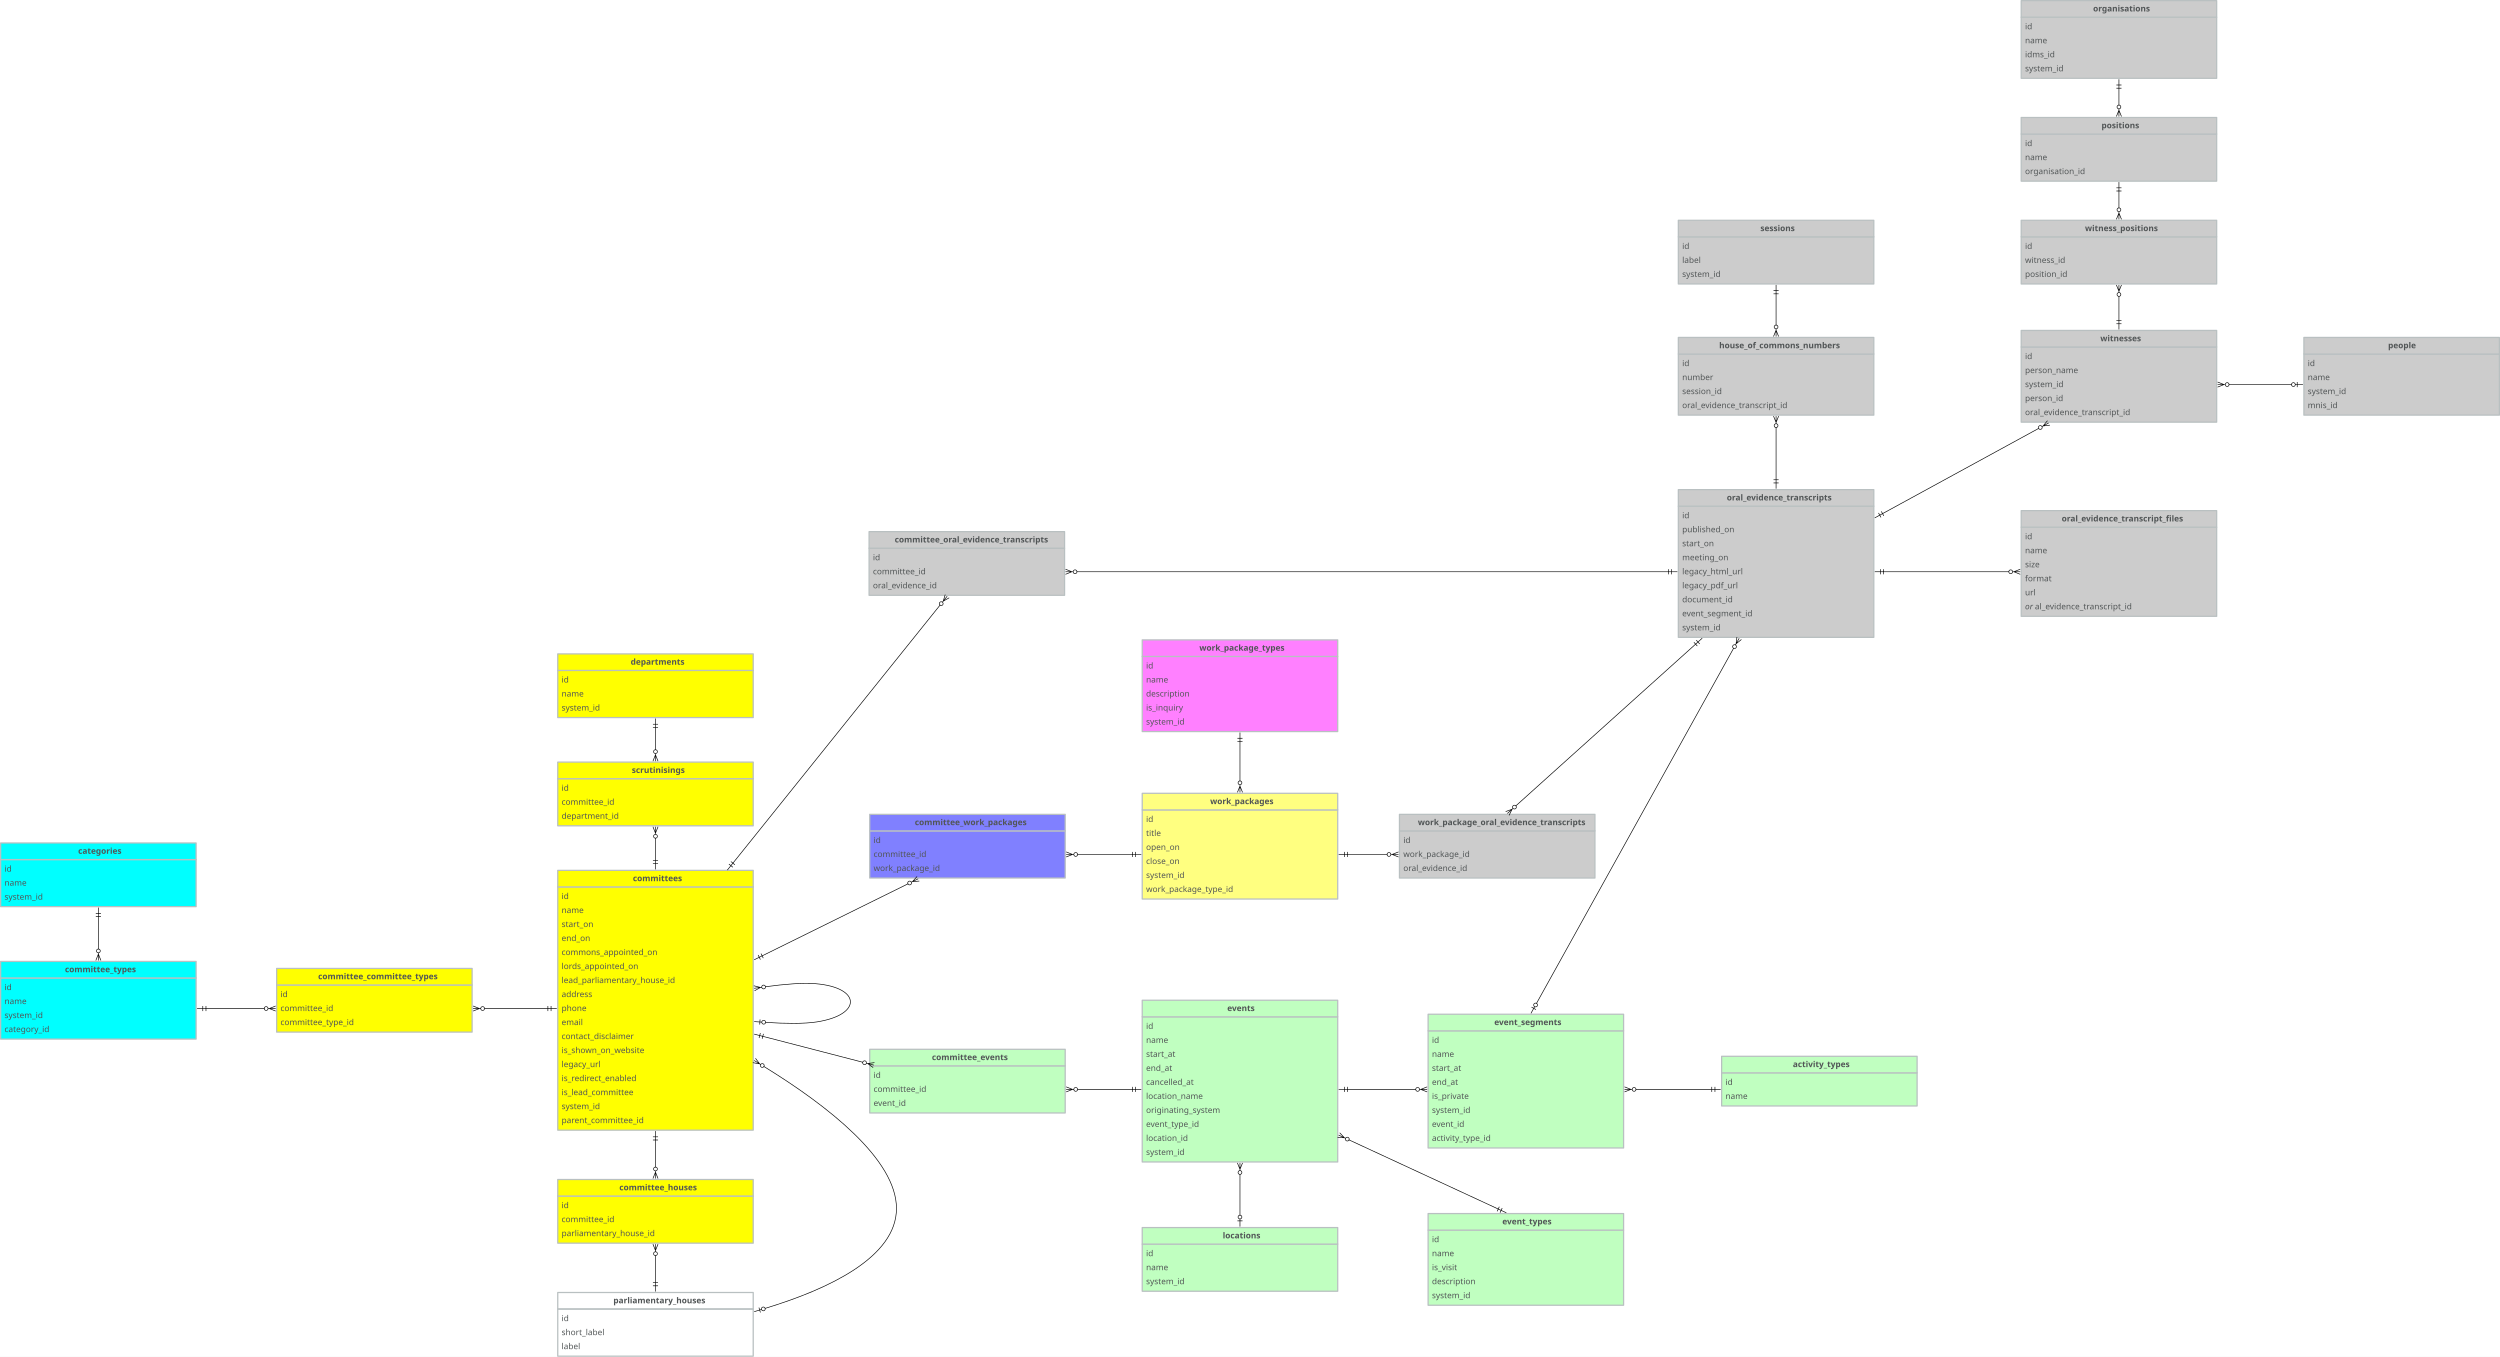
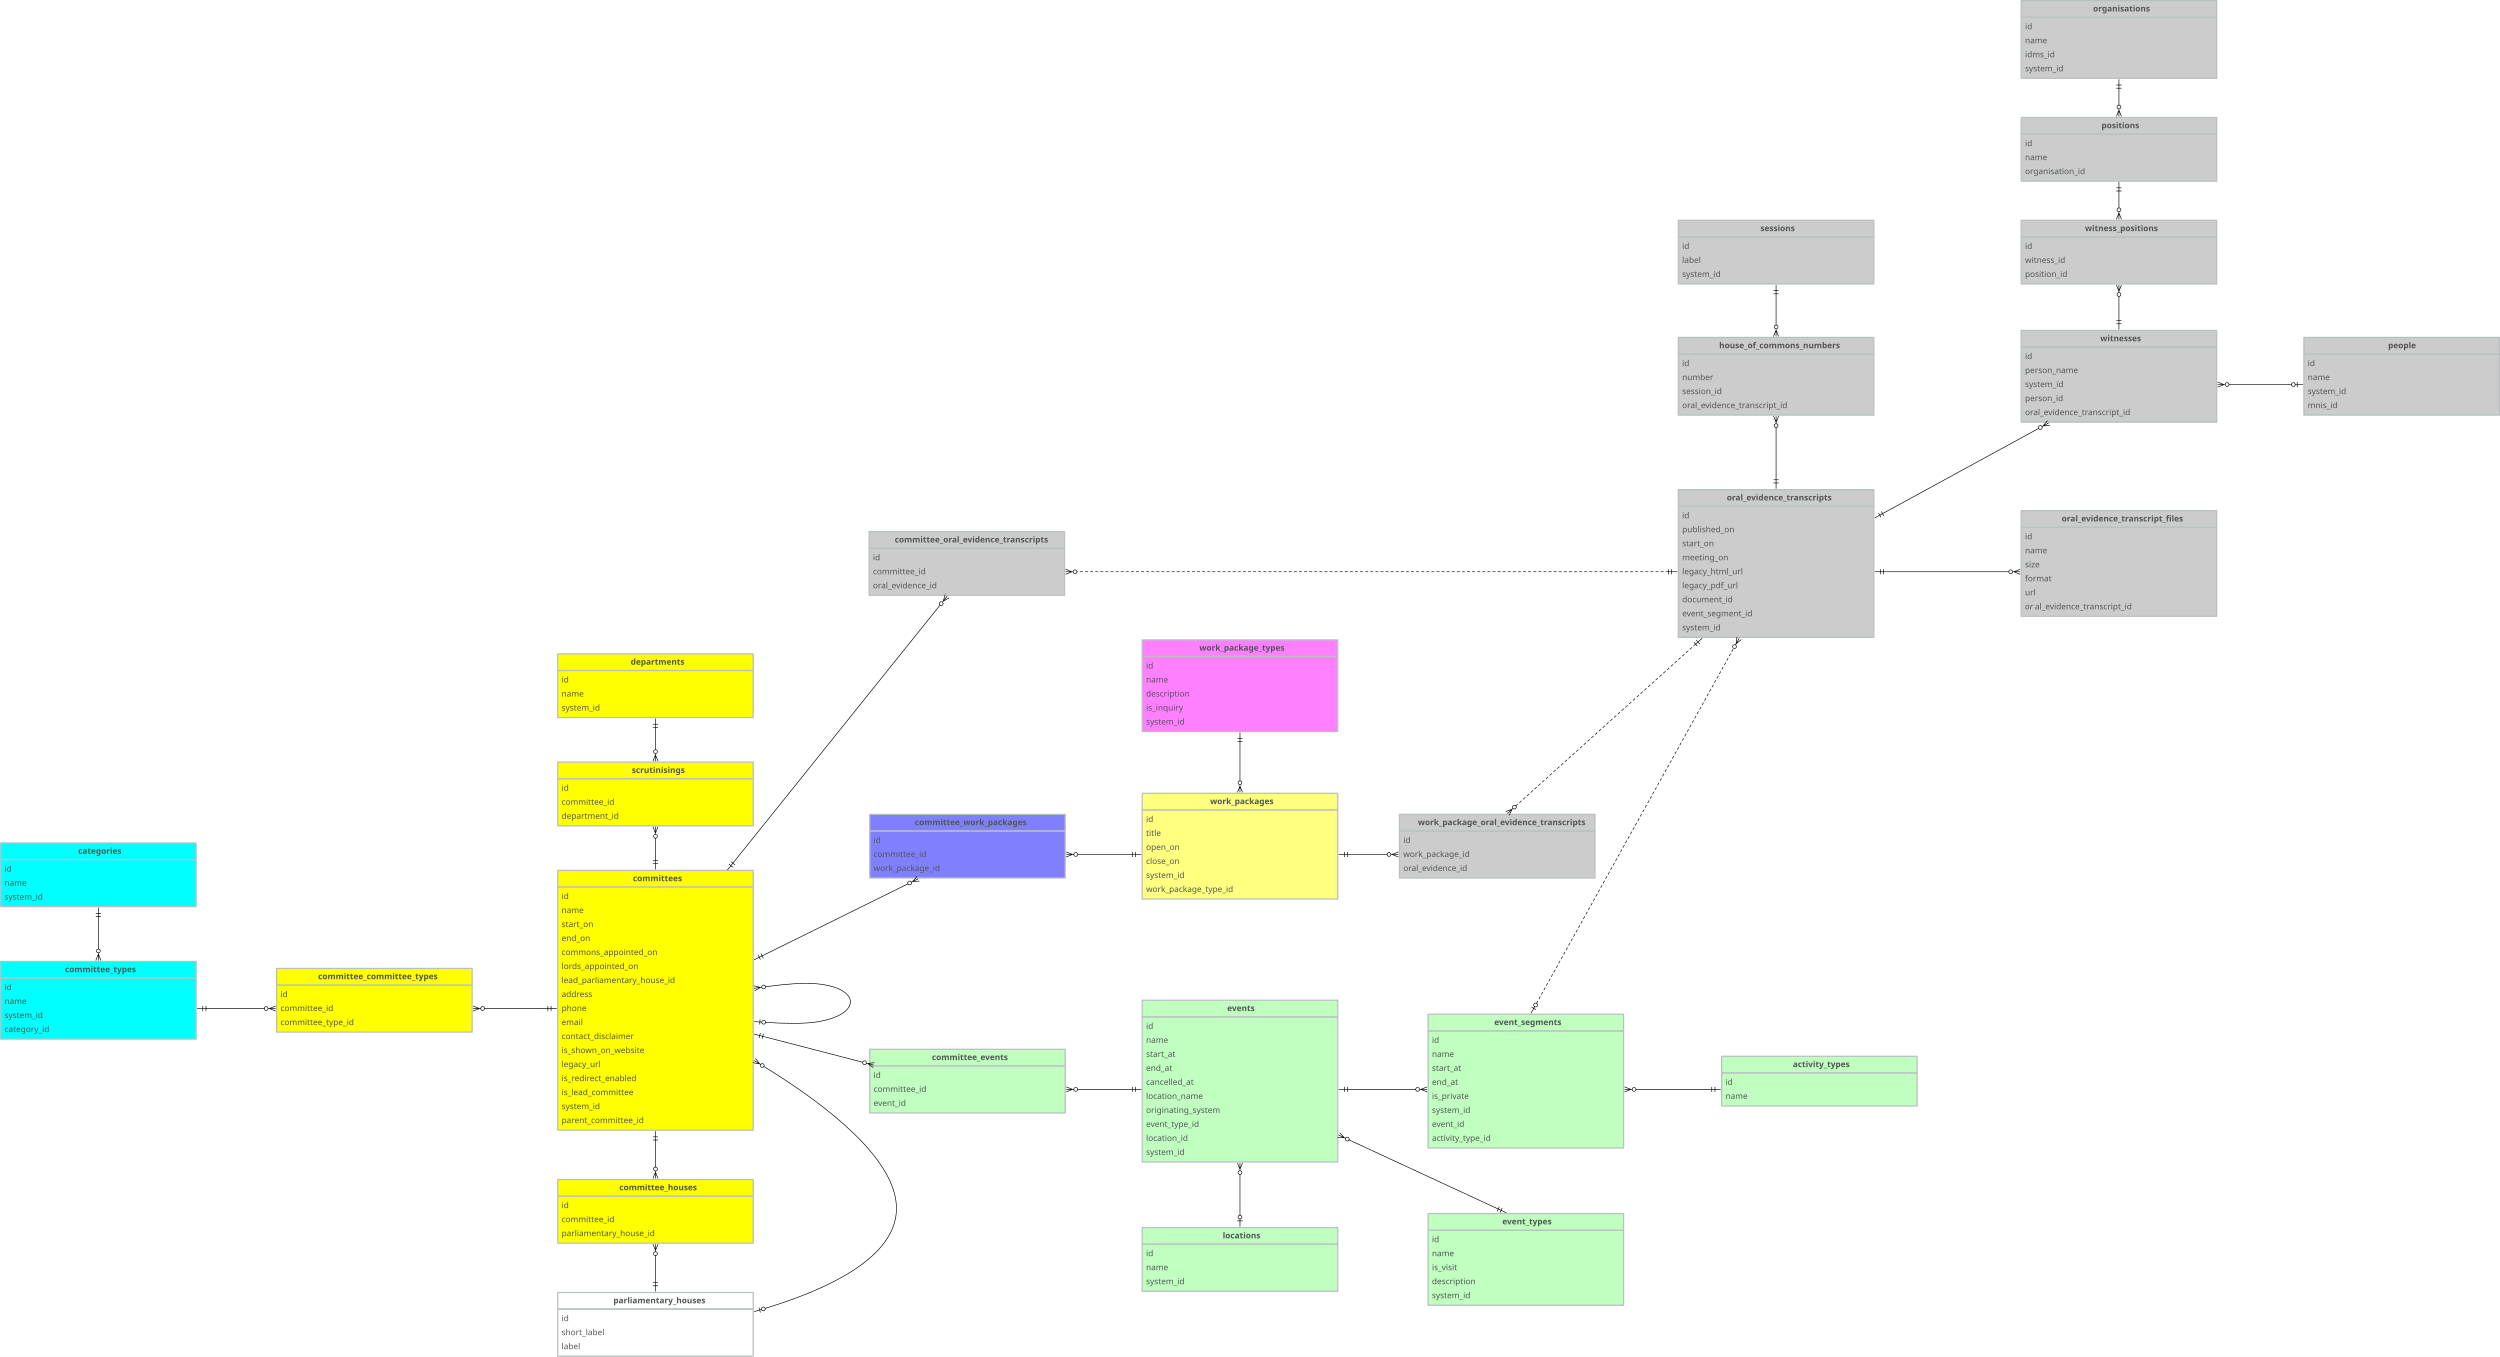
<svg xmlns="http://www.w3.org/2000/svg" version="1.1" viewBox="36 -1218 3926.5 2131" width="3926.5" height="2131">
  <defs>
    <marker orient="auto" overflow="visible" markerUnits="strokeWidth" id="CrowBall_Marker" stroke-linejoin="miter" stroke-miterlimit="10" viewBox="-1 -5 20 10" markerWidth="20" markerHeight="10" color="black">
      <g>
        <path d="M 18 0 L 6 0 M 18 4 L 8 0 L 18 -4 M .879 2.121 C -.293 .95 -.293 -.95 .879 -2.121 C 2.05 -3.293 3.95 -3.293 5.121 -2.121 C 6.293 -.95 6.293 .95 5.121 2.121 C 3.95 3.293 2.05 3.293 .879 2.121" fill="none" stroke="currentColor" stroke-width="1" />
      </g>
    </marker>
    <marker orient="auto" overflow="visible" markerUnits="strokeWidth" id="DoubleBar_Marker" stroke-linejoin="miter" stroke-miterlimit="10" viewBox="-15 -5 16 10" markerWidth="16" markerHeight="10" color="black">
      <g>
        <path d="M -14 0 L 0 0 M -5 -4 L -5 4 M 0 -4 L 0 4" fill="none" stroke="currentColor" stroke-width="1" />
      </g>
    </marker>
    <marker orient="auto" overflow="visible" markerUnits="strokeWidth" id="BarBall_Marker" stroke-linejoin="miter" stroke-miterlimit="10" viewBox="-19 -5 20 10" markerWidth="20" markerHeight="10" color="black">
      <g>
        <path d="M -18 0 L -6 0 M -9 -4 L -9 4 M -.879 -2.121 C .293 -.95 .293 .95 -.879 2.121 C -2.05 3.293 -3.95 3.293 -5.121 2.121 C -6.293 .95 -6.293 -.95 -5.121 -2.121 C -3.95 -3.293 -2.05 -3.293 -.879 -2.121" fill="none" stroke="currentColor" stroke-width="1" />
      </g>
    </marker>
  </defs>
  <g id="Canvas_1" stroke-opacity="1" fill="none" stroke="none" fill-opacity="1" stroke-dasharray="none">
    <rect fill="white" x="36" y="-1218" width="3926.5" height="2131" />
    <g id="Canvas_1_Layer_1">
      <g id="Group_2">
        <g id="Graphic_4">
          <rect x="37" y="132" width="307" height="74" fill="aqua" />
          <rect x="37" y="132" width="307" height="74" stroke="#b9c0c1" stroke-linecap="round" stroke-linejoin="round" stroke-width="2" />
          <text transform="translate(43 138)" fill="#515556">
            <tspan font-family="Avenir" font-size="13" fill="#515556" x="0" y="13">id</tspan>
            <tspan font-family="Avenir" font-size="13" fill="#515556" x="0" y="35">name</tspan>
            <tspan font-family="Avenir" font-size="13" fill="#515556" x="0" y="57">system_id</tspan>
          </text>
        </g>
        <g id="Graphic_3">
          <rect x="37" y="106" width="307" height="26" fill="aqua" />
          <rect x="37" y="106" width="307" height="26" stroke="#b9c0c1" stroke-linecap="round" stroke-linejoin="round" stroke-width="2" />
          <text transform="translate(43 110)" fill="#515556">
            <tspan font-family="Avenir" font-weight="bold" font-size="13" fill="#515556" x="115.722" y="13">categories</tspan>
          </text>
        </g>
      </g>
      <g id="Group_5">
        <g id="Graphic_7">
          <rect x="37" y="318" width="307" height="96" fill="aqua" />
          <rect x="37" y="318" width="307" height="96" stroke="#b9c0c1" stroke-linecap="round" stroke-linejoin="round" stroke-width="2" />
          <text transform="translate(43 324)" fill="#515556">
            <tspan font-family="Avenir" font-size="13" fill="#515556" x="0" y="13">id</tspan>
            <tspan font-family="Avenir" font-size="13" fill="#515556" x="0" y="35">name</tspan>
            <tspan font-family="Avenir" font-size="13" fill="#515556" x="0" y="57">system_id</tspan>
            <tspan font-family="Avenir" font-size="13" fill="#515556" x="0" y="79">category_id</tspan>
          </text>
        </g>
        <g id="Graphic_6">
          <rect x="37" y="292" width="307" height="26" fill="aqua" />
          <rect x="37" y="292" width="307" height="26" stroke="#b9c0c1" stroke-linecap="round" stroke-linejoin="round" stroke-width="2" />
          <text transform="translate(43 296)" fill="#515556">
            <tspan font-family="Avenir" font-weight="bold" font-size="13" fill="#515556" x="95.013" y="13">committee_types</tspan>
          </text>
        </g>
      </g>
      <g id="Line_8">
        <line x1="190.5" y1="221.5" x2="190.5" y2="272.5" marker-end="url(#CrowBall_Marker)" marker-start="url(#DoubleBar_Marker)" stroke="black" stroke-linecap="round" stroke-linejoin="round" stroke-width="1" />
      </g>
      <g id="Group_9">
        <g id="Graphic_11">
          <rect x="470.5" y="329" width="307" height="74" fill="yellow" />
          <rect x="470.5" y="329" width="307" height="74" stroke="#b9c0c1" stroke-linecap="round" stroke-linejoin="round" stroke-width="2" />
          <text transform="translate(476.5 335)" fill="#515556">
            <tspan font-family="Avenir" font-size="13" fill="#515556" x="0" y="13">id</tspan>
            <tspan font-family="Avenir" font-size="13" fill="#515556" x="0" y="35">committee_id</tspan>
            <tspan font-family="Avenir" font-size="13" fill="#515556" x="0" y="57">committee_type_id</tspan>
          </text>
        </g>
        <g id="Graphic_10">
          <rect x="470.5" y="303" width="307" height="26" fill="yellow" />
          <rect x="470.5" y="303" width="307" height="26" stroke="#b9c0c1" stroke-linecap="round" stroke-linejoin="round" stroke-width="2" />
          <text transform="translate(476.5 307)" fill="#515556">
            <tspan font-family="Avenir" font-weight="bold" font-size="13" fill="#515556" x="59.139" y="13">committee_committee_types</tspan>
          </text>
        </g>
      </g>
      <g id="Line_12">
        <line x1="359.5" y1="366" x2="451" y2="366" marker-end="url(#CrowBall_Marker)" marker-start="url(#DoubleBar_Marker)" stroke="black" stroke-linecap="round" stroke-linejoin="round" stroke-width="1" />
      </g>
      <g id="Group_13">
        <g id="Graphic_15">
          <rect x="912" y="175" width="307" height="382" fill="yellow" />
          <rect x="912" y="175" width="307" height="382" stroke="#b9c0c1" stroke-linecap="round" stroke-linejoin="round" stroke-width="2" />
          <text transform="translate(918 181)" fill="#515556">
            <tspan font-family="Avenir" font-size="13" fill="#515556" x="0" y="13">id</tspan>
            <tspan font-family="Avenir" font-size="13" fill="#515556" x="0" y="35">name</tspan>
            <tspan font-family="Avenir" font-size="13" fill="#515556" x="0" y="57">start_on</tspan>
            <tspan font-family="Avenir" font-size="13" fill="#515556" x="0" y="79">end_on</tspan>
            <tspan font-family="Avenir" font-size="13" fill="#515556" x="0" y="101">commons_appointed_on</tspan>
            <tspan font-family="Avenir" font-size="13" fill="#515556" x="0" y="123">lords_appointed_on</tspan>
            <tspan font-family="Avenir" font-size="13" fill="#515556" x="0" y="145">lead_parliamentary_house_id</tspan>
            <tspan font-family="Avenir" font-size="13" fill="#515556" x="0" y="167">address</tspan>
            <tspan font-family="Avenir" font-size="13" fill="#515556" x="0" y="189">phone</tspan>
            <tspan font-family="Avenir" font-size="13" fill="#515556" x="0" y="211">email</tspan>
            <tspan font-family="Avenir" font-size="13" fill="#515556" x="0" y="233">contact_disclaimer</tspan>
            <tspan font-family="Avenir" font-size="13" fill="#515556" x="0" y="255">is_shown_on_website</tspan>
            <tspan font-family="Avenir" font-size="13" fill="#515556" x="0" y="277">legacy_url</tspan>
            <tspan font-family="Avenir" font-size="13" fill="#515556" x="0" y="299">is_redirect_enabled</tspan>
            <tspan font-family="Avenir" font-size="13" fill="#515556" x="0" y="321">is_lead_committee</tspan>
            <tspan font-family="Avenir" font-size="13" fill="#515556" x="0" y="343">system_id</tspan>
            <tspan font-family="Avenir" font-size="13" fill="#515556" x="0" y="365">parent_committee_id</tspan>
          </text>
        </g>
        <g id="Graphic_14">
          <rect x="912" y="149" width="307" height="26" fill="yellow" />
          <rect x="912" y="149" width="307" height="26" stroke="#b9c0c1" stroke-linecap="round" stroke-linejoin="round" stroke-width="2" />
          <text transform="translate(918 153)" fill="#515556">
            <tspan font-family="Avenir" font-weight="bold" font-size="13" fill="#515556" x="111.99" y="13">committees</tspan>
          </text>
        </g>
      </g>
      <g id="Line_16">
        <line x1="896.5" y1="366" x2="797" y2="366" marker-end="url(#CrowBall_Marker)" marker-start="url(#DoubleBar_Marker)" stroke="black" stroke-linecap="round" stroke-linejoin="round" stroke-width="1" />
      </g>
      <g id="Line_17">
        <path d="M 1238.456 387.727 C 1269.764 389.802 1298.83 390.128 1319 387 C 1390.251 375.951 1388.818 332.949 1317 327 C 1297.043 325.347 1268.757 327.624 1238.311 331.775" marker-end="url(#CrowBall_Marker)" marker-start="url(#BarBall_Marker)" stroke="black" stroke-linecap="round" stroke-linejoin="round" stroke-width="1" />
      </g>
      <g id="Group_18">
        <g id="Graphic_20">
          <rect x="912" y="5" width="307" height="74" fill="yellow" />
          <rect x="912" y="5" width="307" height="74" stroke="#b9c0c1" stroke-linecap="round" stroke-linejoin="round" stroke-width="2" />
          <text transform="translate(918 11)" fill="#515556">
            <tspan font-family="Avenir" font-size="13" fill="#515556" x="0" y="13">id</tspan>
            <tspan font-family="Avenir" font-size="13" fill="#515556" x="0" y="35">committee_id</tspan>
            <tspan font-family="Avenir" font-size="13" fill="#515556" x="0" y="57">department_id</tspan>
          </text>
        </g>
        <g id="Graphic_19">
          <rect x="912" y="-21" width="307" height="26" fill="yellow" />
          <rect x="912" y="-21" width="307" height="26" stroke="#b9c0c1" stroke-linecap="round" stroke-linejoin="round" stroke-width="2" />
          <text transform="translate(918 -17)" fill="#515556">
            <tspan font-family="Avenir" font-weight="bold" font-size="13" fill="#515556" x="110.287" y="13">scrutinisings</tspan>
          </text>
        </g>
      </g>
      <g id="Line_21">
        <line x1="1065.5" y1="133.5" x2="1065.5" y2="98.5" marker-end="url(#CrowBall_Marker)" marker-start="url(#DoubleBar_Marker)" stroke="black" stroke-linecap="round" stroke-linejoin="round" stroke-width="1" />
      </g>
      <g id="Group_22">
        <g id="Graphic_24">
          <rect x="912" y="-165" width="307" height="74" fill="yellow" />
          <rect x="912" y="-165" width="307" height="74" stroke="#b9c0c1" stroke-linecap="round" stroke-linejoin="round" stroke-width="2" />
          <text transform="translate(918 -159)" fill="#515556">
            <tspan font-family="Avenir" font-size="13" fill="#515556" x="0" y="13">id</tspan>
            <tspan font-family="Avenir" font-size="13" fill="#515556" x="0" y="35">name</tspan>
            <tspan font-family="Avenir" font-size="13" fill="#515556" x="0" y="57">system_id</tspan>
          </text>
        </g>
        <g id="Graphic_23">
          <rect x="912" y="-191" width="307" height="26" fill="yellow" />
          <rect x="912" y="-191" width="307" height="26" stroke="#b9c0c1" stroke-linecap="round" stroke-linejoin="round" stroke-width="2" />
          <text transform="translate(918 -187)" fill="#515556">
            <tspan font-family="Avenir" font-weight="bold" font-size="13" fill="#515556" x="108.5" y="13">departments</tspan>
          </text>
        </g>
      </g>
      <g id="Line_25">
        <line x1="1065.5" y1="-75.5" x2="1065.5" y2="-40.5" marker-end="url(#CrowBall_Marker)" marker-start="url(#DoubleBar_Marker)" stroke="black" stroke-linecap="round" stroke-linejoin="round" stroke-width="1" />
      </g>
      <g id="Group_26">
        <g id="Graphic_28">
          <rect x="912" y="660.5" width="307" height="74" fill="yellow" />
          <rect x="912" y="660.5" width="307" height="74" stroke="#b9c0c1" stroke-linecap="round" stroke-linejoin="round" stroke-width="2" />
          <text transform="translate(918 666.5)" fill="#515556">
            <tspan font-family="Avenir" font-size="13" fill="#515556" x="0" y="13">id</tspan>
            <tspan font-family="Avenir" font-size="13" fill="#515556" x="0" y="35">committee_id</tspan>
            <tspan font-family="Avenir" font-size="13" fill="#515556" x="0" y="57">parliamentary_house_id</tspan>
          </text>
        </g>
        <g id="Graphic_27">
          <rect x="912" y="634.5" width="307" height="26" fill="yellow" />
          <rect x="912" y="634.5" width="307" height="26" stroke="#b9c0c1" stroke-linecap="round" stroke-linejoin="round" stroke-width="2" />
          <text transform="translate(918 638.5)" fill="#515556">
            <tspan font-family="Avenir" font-weight="bold" font-size="13" fill="#515556" x="90.697" y="13">committee_houses</tspan>
          </text>
        </g>
      </g>
      <g id="Group_29">
        <g id="Graphic_31">
          <rect x="912" y="838" width="307" height="74" stroke="#b9c0c1" stroke-linecap="round" stroke-linejoin="round" stroke-width="2" />
          <text transform="translate(918 844)" fill="#515556">
            <tspan font-family="Avenir" font-size="13" fill="#515556" x="0" y="13">id</tspan>
            <tspan font-family="Avenir" font-size="13" fill="#515556" x="0" y="35">short_label</tspan>
            <tspan font-family="Avenir" font-size="13" fill="#515556" x="0" y="57">label</tspan>
          </text>
        </g>
        <g id="Graphic_30">
          <rect x="912" y="812" width="307" height="26" stroke="#b9c0c1" stroke-linecap="round" stroke-linejoin="round" stroke-width="2" />
          <text transform="translate(918 816)" fill="#515556">
            <tspan font-family="Avenir" font-weight="bold" font-size="13" fill="#515556" x="81.291" y="13">parliamentary_houses</tspan>
          </text>
        </g>
      </g>
      <g id="Line_32">
        <line x1="1065.5" y1="572.5" x2="1065.5" y2="615" marker-end="url(#CrowBall_Marker)" marker-start="url(#DoubleBar_Marker)" stroke="black" stroke-linecap="round" stroke-linejoin="round" stroke-width="1" />
      </g>
      <g id="Line_33">
        <line x1="1065.5" y1="796.5" x2="1065.5" y2="754" marker-end="url(#CrowBall_Marker)" marker-start="url(#DoubleBar_Marker)" stroke="black" stroke-linecap="round" stroke-linejoin="round" stroke-width="1" />
      </g>
      <g id="Line_35">
        <path d="M 1237.746 836.91 C 1337.685 806.615 1444 756.425 1444 680 C 1444 603.085 1336.316 518.887 1235.823 457.058" marker-end="url(#CrowBall_Marker)" marker-start="url(#BarBall_Marker)" stroke="black" stroke-linecap="round" stroke-linejoin="round" stroke-width="1" />
      </g>
      <g id="Group_36">
        <g id="Graphic_38">
          <rect x="1830" y="-187" width="307" height="118" fill="#ff80ff" />
          <rect x="1830" y="-187" width="307" height="118" stroke="#b9c0c1" stroke-linecap="round" stroke-linejoin="round" stroke-width="2" />
          <text transform="translate(1836 -181)" fill="#515556">
            <tspan font-family="Avenir" font-size="13" fill="#515556" x="0" y="13">id</tspan>
            <tspan font-family="Avenir" font-size="13" fill="#515556" x="0" y="35">name</tspan>
            <tspan font-family="Avenir" font-size="13" fill="#515556" x="0" y="57">description</tspan>
            <tspan font-family="Avenir" font-size="13" fill="#515556" x="0" y="79">is_inquiry</tspan>
            <tspan font-family="Avenir" font-size="13" fill="#515556" x="0" y="101">system_id</tspan>
          </text>
        </g>
        <g id="Graphic_37">
          <rect x="1830" y="-213" width="307" height="26" fill="#ff80ff" />
          <rect x="1830" y="-213" width="307" height="26" stroke="#b9c0c1" stroke-linecap="round" stroke-linejoin="round" stroke-width="2" />
          <text transform="translate(1836 -209)" fill="#515556">
            <tspan font-family="Avenir" font-weight="bold" font-size="13" fill="#515556" x="83.703" y="13">work_package_types</tspan>
          </text>
        </g>
      </g>
      <g id="Group_39">
        <g id="Graphic_41">
          <rect x="1830" y="54" width="307" height="140" fill="#ffff80" />
          <rect x="1830" y="54" width="307" height="140" stroke="#b9c0c1" stroke-linecap="round" stroke-linejoin="round" stroke-width="2" />
          <text transform="translate(1836 60)" fill="#515556">
            <tspan font-family="Avenir" font-size="13" fill="#515556" x="0" y="13">id</tspan>
            <tspan font-family="Avenir" font-size="13" fill="#515556" x="0" y="35">title</tspan>
            <tspan font-family="Avenir" font-size="13" fill="#515556" x="0" y="57">open_on</tspan>
            <tspan font-family="Avenir" font-size="13" fill="#515556" x="0" y="79">close_on</tspan>
            <tspan font-family="Avenir" font-size="13" fill="#515556" x="0" y="101">system_id</tspan>
            <tspan font-family="Avenir" font-size="13" fill="#515556" x="0" y="123">work_package_type_id</tspan>
          </text>
        </g>
        <g id="Graphic_40">
          <rect x="1830" y="28" width="307" height="26" fill="#ffff80" />
          <rect x="1830" y="28" width="307" height="26" stroke="#b9c0c1" stroke-linecap="round" stroke-linejoin="round" stroke-width="2" />
          <text transform="translate(1836 32)" fill="#515556">
            <tspan font-family="Avenir" font-weight="bold" font-size="13" fill="#515556" x="100.68" y="13">work_packages</tspan>
          </text>
        </g>
      </g>
      <g id="Line_42">
        <line x1="1983.5" y1="-53.5" x2="1983.5" y2="8.5" marker-end="url(#CrowBall_Marker)" marker-start="url(#DoubleBar_Marker)" stroke="black" stroke-linecap="round" stroke-linejoin="round" stroke-width="1" />
      </g>
      <g id="Group_43">
        <g id="Graphic_45">
          <rect x="1402" y="87" width="307" height="74" fill="#8080ff" />
          <rect x="1402" y="87" width="307" height="74" stroke="#b9c0c1" stroke-linecap="round" stroke-linejoin="round" stroke-width="2" />
          <text transform="translate(1408 93)" fill="#515556">
            <tspan font-family="Avenir" font-size="13" fill="#515556" x="0" y="13">id</tspan>
            <tspan font-family="Avenir" font-size="13" fill="#515556" x="0" y="35">committee_id</tspan>
            <tspan font-family="Avenir" font-size="13" fill="#515556" x="0" y="57">work_package_id</tspan>
          </text>
        </g>
        <g id="Graphic_44">
          <rect x="1402" y="61" width="307" height="26" fill="#8080ff" />
          <rect x="1402" y="61" width="307" height="26" stroke="#b9c0c1" stroke-linecap="round" stroke-linejoin="round" stroke-width="2" />
          <text transform="translate(1408 65)" fill="#515556">
            <tspan font-family="Avenir" font-weight="bold" font-size="13" fill="#515556" x="64.807" y="13">committee_work_packages</tspan>
          </text>
        </g>
      </g>
      <g id="Line_46">
        <line x1="1814.5" y1="124" x2="1728.5" y2="124" marker-end="url(#CrowBall_Marker)" marker-start="url(#DoubleBar_Marker)" stroke="black" stroke-linecap="round" stroke-linejoin="round" stroke-width="1" />
      </g>
      <g id="Line_47">
        <line x1="1233.001" y1="283.275" x2="1461.97" y2="170.192" marker-end="url(#CrowBall_Marker)" marker-start="url(#DoubleBar_Marker)" stroke="black" stroke-linecap="round" stroke-linejoin="round" stroke-width="1" />
      </g>
      <g id="Group_51">
        <g id="Graphic_53">
          <rect x="1830" y="379" width="307" height="228" fill="#c0ffc0" />
          <rect x="1830" y="379" width="307" height="228" stroke="#b9c0c1" stroke-linecap="round" stroke-linejoin="round" stroke-width="2" />
          <text transform="translate(1836 385)" fill="#515556">
            <tspan font-family="Avenir" font-size="13" fill="#515556" x="0" y="13">id</tspan>
            <tspan font-family="Avenir" font-size="13" fill="#515556" x="0" y="35">name</tspan>
            <tspan font-family="Avenir" font-size="13" fill="#515556" x="0" y="57">start_at</tspan>
            <tspan font-family="Avenir" font-size="13" fill="#515556" x="0" y="79">end_at</tspan>
            <tspan font-family="Avenir" font-size="13" fill="#515556" x="0" y="101">cancelled_at</tspan>
            <tspan font-family="Avenir" font-size="13" fill="#515556" x="0" y="123">location_name</tspan>
            <tspan font-family="Avenir" font-size="13" fill="#515556" x="0" y="145">originating_system</tspan>
            <tspan font-family="Avenir" font-size="13" fill="#515556" x="0" y="167">event_type_id</tspan>
            <tspan font-family="Avenir" font-size="13" fill="#515556" x="0" y="189">location_id</tspan>
            <tspan font-family="Avenir" font-size="13" fill="#515556" x="0" y="211">system_id</tspan>
          </text>
        </g>
        <g id="Graphic_52">
          <rect x="1830" y="353" width="307" height="26" fill="#c0ffc0" />
          <rect x="1830" y="353" width="307" height="26" stroke="#b9c0c1" stroke-linecap="round" stroke-linejoin="round" stroke-width="2" />
          <text transform="translate(1836 357)" fill="#515556">
            <tspan font-family="Avenir" font-weight="bold" font-size="13" fill="#515556" x="127.519" y="13">events</tspan>
          </text>
        </g>
      </g>
      <g id="Group_54">
        <g id="Graphic_56">
          <rect x="2279" y="714" width="307" height="118" fill="#c0ffc0" />
          <rect x="2279" y="714" width="307" height="118" stroke="#b9c0c1" stroke-linecap="round" stroke-linejoin="round" stroke-width="2" />
          <text transform="translate(2285 720)" fill="#515556">
            <tspan font-family="Avenir" font-size="13" fill="#515556" x="0" y="13">id</tspan>
            <tspan font-family="Avenir" font-size="13" fill="#515556" x="0" y="35">name</tspan>
            <tspan font-family="Avenir" font-size="13" fill="#515556" x="0" y="57">is_visit</tspan>
            <tspan font-family="Avenir" font-size="13" fill="#515556" x="0" y="79">description</tspan>
            <tspan font-family="Avenir" font-size="13" fill="#515556" x="0" y="101">system_id</tspan>
          </text>
        </g>
        <g id="Graphic_55">
          <rect x="2279" y="688" width="307" height="26" fill="#c0ffc0" />
          <rect x="2279" y="688" width="307" height="26" stroke="#b9c0c1" stroke-linecap="round" stroke-linejoin="round" stroke-width="2" />
          <text transform="translate(2285 692)" fill="#515556">
            <tspan font-family="Avenir" font-weight="bold" font-size="13" fill="#515556" x="110.541" y="13">event_types</tspan>
          </text>
        </g>
      </g>
      <g id="Line_57">
        <line x1="2389.122" y1="680.905" x2="2154.786" y2="572.349" marker-end="url(#CrowBall_Marker)" marker-start="url(#DoubleBar_Marker)" stroke="black" stroke-linecap="round" stroke-linejoin="round" stroke-width="1" />
      </g>
      <g id="Group_58">
        <g id="Graphic_60">
          <rect x="1402" y="456" width="307" height="74" fill="#c0ffc0" />
          <rect x="1402" y="456" width="307" height="74" stroke="#b9c0c1" stroke-linecap="round" stroke-linejoin="round" stroke-width="2" />
          <text transform="translate(1408 462)" fill="#515556">
            <tspan font-family="Avenir" font-size="13" fill="#515556" x="0" y="13">id</tspan>
            <tspan font-family="Avenir" font-size="13" fill="#515556" x="0" y="35">committee_id</tspan>
            <tspan font-family="Avenir" font-size="13" fill="#515556" x="0" y="57">event_id</tspan>
          </text>
        </g>
        <g id="Graphic_59">
          <rect x="1402" y="430" width="307" height="26" fill="#c0ffc0" />
          <rect x="1402" y="430" width="307" height="26" stroke="#b9c0c1" stroke-linecap="round" stroke-linejoin="round" stroke-width="2" />
          <text transform="translate(1408 434)" fill="#515556">
            <tspan font-family="Avenir" font-weight="bold" font-size="13" fill="#515556" x="91.645" y="13">committee_events</tspan>
          </text>
        </g>
      </g>
      <g id="Line_61">
        <line x1="1234.036" y1="409.682" x2="1390.978" y2="450.358" marker-end="url(#CrowBall_Marker)" marker-start="url(#DoubleBar_Marker)" stroke="black" stroke-linecap="round" stroke-linejoin="round" stroke-width="1" />
      </g>
      <g id="Line_62">
        <line x1="1814.5" y1="493" x2="1728.5" y2="493" marker-end="url(#CrowBall_Marker)" marker-start="url(#DoubleBar_Marker)" stroke="black" stroke-linecap="round" stroke-linejoin="round" stroke-width="1" />
      </g>
      <g id="Group_63">
        <g id="Graphic_65">
          <rect x="1830" y="736" width="307" height="74" fill="#c0ffc0" />
          <rect x="1830" y="736" width="307" height="74" stroke="#b9c0c1" stroke-linecap="round" stroke-linejoin="round" stroke-width="2" />
          <text transform="translate(1836 742)" fill="#515556">
            <tspan font-family="Avenir" font-size="13" fill="#515556" x="0" y="13">id</tspan>
            <tspan font-family="Avenir" font-size="13" fill="#515556" x="0" y="35">name</tspan>
            <tspan font-family="Avenir" font-size="13" fill="#515556" x="0" y="57">system_id</tspan>
          </text>
        </g>
        <g id="Graphic_64">
          <rect x="1830" y="710" width="307" height="26" fill="#c0ffc0" />
          <rect x="1830" y="710" width="307" height="26" stroke="#b9c0c1" stroke-linecap="round" stroke-linejoin="round" stroke-width="2" />
          <text transform="translate(1836 714)" fill="#515556">
            <tspan font-family="Avenir" font-weight="bold" font-size="13" fill="#515556" x="120.415" y="13">locations</tspan>
          </text>
        </g>
      </g>
      <g id="Line_66">
        <line x1="1983.5" y1="690.5" x2="1983.5" y2="626.5" marker-end="url(#CrowBall_Marker)" marker-start="url(#BarBall_Marker)" stroke="black" stroke-linecap="round" stroke-linejoin="round" stroke-width="1" />
      </g>
      <g id="Group_67">
        <g id="Graphic_69">
          <rect x="2279" y="401" width="307" height="184" fill="#c0ffc0" />
          <rect x="2279" y="401" width="307" height="184" stroke="#b9c0c1" stroke-linecap="round" stroke-linejoin="round" stroke-width="2" />
          <text transform="translate(2285 407)" fill="#515556">
            <tspan font-family="Avenir" font-size="13" fill="#515556" x="0" y="13">id</tspan>
            <tspan font-family="Avenir" font-size="13" fill="#515556" x="0" y="35">name</tspan>
            <tspan font-family="Avenir" font-size="13" fill="#515556" x="0" y="57">start_at</tspan>
            <tspan font-family="Avenir" font-size="13" fill="#515556" x="0" y="79">end_at</tspan>
            <tspan font-family="Avenir" font-size="13" fill="#515556" x="0" y="101">is_private</tspan>
            <tspan font-family="Avenir" font-size="13" fill="#515556" x="0" y="123">system_id</tspan>
            <tspan font-family="Avenir" font-size="13" fill="#515556" x="0" y="145">event_id</tspan>
            <tspan font-family="Avenir" font-size="13" fill="#515556" x="0" y="167">activity_type_id</tspan>
          </text>
        </g>
        <g id="Graphic_68">
          <rect x="2279" y="375" width="307" height="26" fill="#c0ffc0" />
          <rect x="2279" y="375" width="307" height="26" stroke="#b9c0c1" stroke-linecap="round" stroke-linejoin="round" stroke-width="2" />
          <text transform="translate(2285 379)" fill="#515556">
            <tspan font-family="Avenir" font-weight="bold" font-size="13" fill="#515556" x="97.912" y="13">event_segments</tspan>
          </text>
        </g>
      </g>
      <g id="Group_70">
        <g id="Graphic_72">
          <rect x="2740" y="467" width="307" height="52" fill="#c0ffc0" />
          <rect x="2740" y="467" width="307" height="52" stroke="#b9c0c1" stroke-linecap="round" stroke-linejoin="round" stroke-width="2" />
          <text transform="translate(2746 473)" fill="#515556">
            <tspan font-family="Avenir" font-size="13" fill="#515556" x="0" y="13">id</tspan>
            <tspan font-family="Avenir" font-size="13" fill="#515556" x="0" y="35">name</tspan>
          </text>
        </g>
        <g id="Graphic_71">
          <rect x="2740" y="441" width="307" height="26" fill="#c0ffc0" />
          <rect x="2740" y="441" width="307" height="26" stroke="#b9c0c1" stroke-linecap="round" stroke-linejoin="round" stroke-width="2" />
          <text transform="translate(2746 445)" fill="#515556">
            <tspan font-family="Avenir" font-weight="bold" font-size="13" fill="#515556" x="105.822" y="13">activity_types</tspan>
          </text>
        </g>
      </g>
      <g id="Line_73">
        <line x1="2152.5" y1="493" x2="2259.5" y2="493" marker-end="url(#CrowBall_Marker)" marker-start="url(#DoubleBar_Marker)" stroke="black" stroke-linecap="round" stroke-linejoin="round" stroke-width="1" />
      </g>
      <g id="Line_74">
        <line x1="2724.5" y1="493" x2="2605.5" y2="493" marker-end="url(#CrowBall_Marker)" marker-start="url(#DoubleBar_Marker)" stroke="black" stroke-linecap="round" stroke-linejoin="round" stroke-width="1" />
      </g>
      <g id="Group_75">
        <g id="Graphic_77">
          <rect x="2672" y="-423" width="307" height="206" fill="#ccc" />
          <rect x="2672" y="-423" width="307" height="206" stroke="#b9c0c1" stroke-linecap="round" stroke-linejoin="round" stroke-width="2" />
          <text transform="translate(2678 -417)" fill="#515556">
            <tspan font-family="Avenir" font-size="13" fill="#515556" x="0" y="13">id</tspan>
            <tspan font-family="Avenir" font-size="13" fill="#515556" x="0" y="35">published_on</tspan>
            <tspan font-family="Avenir" font-size="13" fill="#515556" x="0" y="57">start_on</tspan>
            <tspan font-family="Avenir" font-size="13" fill="#515556" x="0" y="79">meeting_on</tspan>
            <tspan font-family="Avenir" font-size="13" fill="#515556" x="0" y="101">legacy_html_url</tspan>
            <tspan font-family="Avenir" font-size="13" fill="#515556" x="0" y="123">legacy_pdf_url</tspan>
            <tspan font-family="Avenir" font-size="13" fill="#515556" x="0" y="145">document_id</tspan>
            <tspan font-family="Avenir" font-size="13" fill="#515556" x="0" y="167">event_segment_id</tspan>
            <tspan font-family="Avenir" font-size="13" fill="#515556" x="0" y="189">system_id</tspan>
          </text>
        </g>
        <g id="Graphic_76">
          <rect x="2672" y="-449" width="307" height="26" fill="#ccc" />
          <rect x="2672" y="-449" width="307" height="26" stroke="#b9c0c1" stroke-linecap="round" stroke-linejoin="round" stroke-width="2" />
          <text transform="translate(2678 -445)" fill="#515556">
            <tspan font-family="Avenir" font-weight="bold" font-size="13" fill="#515556" x="70.085" y="13">oral_evidence_transcripts</tspan>
          </text>
        </g>
      </g>
      <g id="Line_78">
-         <line x1="2449.25" y1="357.825" x2="2758.793" y2="-199.825" marker-end="url(#CrowBall_Marker)" marker-start="url(#BarBall_Marker)" stroke="black" stroke-linecap="round" stroke-linejoin="round" stroke-width="1" />
+         <line x1="2449.25" y1="357.825" x2="2758.793" y2="-199.825" marker-end="url(#CrowBall_Marker)" marker-start="url(#BarBall_Marker)" stroke="black" stroke-linecap="round" stroke-linejoin="round" stroke-dasharray="4.0,4.0" stroke-width="1" />
      </g>
      <g id="Group_79">
        <g id="Graphic_81">
          <rect x="2234" y="87" width="307" height="74" fill="#ccc" />
          <rect x="2234" y="87" width="307" height="74" stroke="#b9c0c1" stroke-linecap="round" stroke-linejoin="round" stroke-width="2" />
          <text transform="translate(2240 93)" fill="#515556">
            <tspan font-family="Avenir" font-size="13" fill="#515556" x="0" y="13">id</tspan>
            <tspan font-family="Avenir" font-size="13" fill="#515556" x="0" y="35">work_package_id</tspan>
            <tspan font-family="Avenir" font-size="13" fill="#515556" x="0" y="57">oral_evidence_id</tspan>
          </text>
        </g>
        <g id="Graphic_80">
          <rect x="2234" y="61" width="307" height="26" fill="#ccc" />
          <rect x="2234" y="61" width="307" height="26" stroke="#b9c0c1" stroke-linecap="round" stroke-linejoin="round" stroke-width="2" />
          <text transform="translate(2240 65)" fill="#515556">
            <tspan font-family="Avenir" font-weight="bold" font-size="13" fill="#515556" x="22.901" y="13">work_package_oral_evidence_transcripts</tspan>
          </text>
        </g>
      </g>
      <g id="Line_82">
-         <line x1="2699.106" y1="-206.303" x2="2416.818" y2="47.628" marker-end="url(#CrowBall_Marker)" marker-start="url(#DoubleBar_Marker)" stroke="black" stroke-linecap="round" stroke-linejoin="round" stroke-width="1" />
+         <line x1="2699.106" y1="-206.303" x2="2416.818" y2="47.628" marker-end="url(#CrowBall_Marker)" marker-start="url(#DoubleBar_Marker)" stroke="black" stroke-linecap="round" stroke-linejoin="round" stroke-dasharray="4.0,4.0" stroke-width="1" />
      </g>
      <g id="Line_83">
        <line x1="2152.5" y1="124" x2="2214.5" y2="124" marker-end="url(#CrowBall_Marker)" marker-start="url(#DoubleBar_Marker)" stroke="black" stroke-linecap="round" stroke-linejoin="round" stroke-width="1" />
      </g>
      <g id="Group_84">
        <g id="Graphic_86">
          <rect x="1401" y="-357" width="307" height="74" fill="#ccc" />
          <rect x="1401" y="-357" width="307" height="74" stroke="#b9c0c1" stroke-linecap="round" stroke-linejoin="round" stroke-width="2" />
          <text transform="translate(1407 -351)" fill="#515556">
            <tspan font-family="Avenir" font-size="13" fill="#515556" x="0" y="13">id</tspan>
            <tspan font-family="Avenir" font-size="13" fill="#515556" x="0" y="35">committee_id</tspan>
            <tspan font-family="Avenir" font-size="13" fill="#515556" x="0" y="57">oral_evidence_id</tspan>
          </text>
        </g>
        <g id="Graphic_85">
          <rect x="1401" y="-383" width="307" height="26" fill="#ccc" />
          <rect x="1401" y="-383" width="307" height="26" stroke="#b9c0c1" stroke-linecap="round" stroke-linejoin="round" stroke-width="2" />
          <text transform="translate(1407 -379)" fill="#515556">
            <tspan font-family="Avenir" font-weight="bold" font-size="13" fill="#515556" x="34.212" y="13">committee_oral_evidence_transcripts</tspan>
          </text>
        </g>
      </g>
      <g id="Line_87">
        <line x1="1187.077" y1="137.693" x2="1512.413" y2="-267.573" marker-end="url(#CrowBall_Marker)" marker-start="url(#DoubleBar_Marker)" stroke="black" stroke-linecap="round" stroke-linejoin="round" stroke-width="1" />
      </g>
      <g id="Line_88">
-         <line x1="2656.5" y1="-320" x2="1727.5" y2="-320" marker-end="url(#CrowBall_Marker)" marker-start="url(#DoubleBar_Marker)" stroke="black" stroke-linecap="round" stroke-linejoin="round" stroke-width="1" />
+         <line x1="2656.5" y1="-320" x2="1727.5" y2="-320" marker-end="url(#CrowBall_Marker)" marker-start="url(#DoubleBar_Marker)" stroke="black" stroke-linecap="round" stroke-linejoin="round" stroke-dasharray="4.0,4.0" stroke-width="1" />
      </g>
      <g id="Group_89">
        <g id="Graphic_91">
          <rect x="3210.5" y="-390" width="307" height="140" fill="#ccc" />
          <rect x="3210.5" y="-390" width="307" height="140" stroke="#b9c0c1" stroke-linecap="round" stroke-linejoin="round" stroke-width="2" />
          <text transform="translate(3216.5 -384)" fill="#515556">
            <tspan font-family="Avenir" font-size="13" fill="#515556" x="0" y="13">id</tspan>
            <tspan font-family="Avenir" font-size="13" fill="#515556" x="0" y="35">name</tspan>
            <tspan font-family="Avenir" font-size="13" fill="#515556" x="0" y="57">size</tspan>
            <tspan font-family="Avenir" font-size="13" fill="#515556" x="0" y="79">format</tspan>
            <tspan font-family="Avenir" font-size="13" fill="#515556" x="0" y="101">url</tspan>
            <tspan font-family="Avenir" font-style="italic" font-size="13" fill="#515556" x="0" y="123">or</tspan>
            <tspan font-family="Avenir" font-size="13" fill="#515556" y="123">al_evidence_transcript_id</tspan>
          </text>
        </g>
        <g id="Graphic_90">
          <rect x="3210.5" y="-416" width="307" height="26" fill="#ccc" />
          <rect x="3210.5" y="-416" width="307" height="26" stroke="#b9c0c1" stroke-linecap="round" stroke-linejoin="round" stroke-width="2" />
          <text transform="translate(3216.5 -412)" fill="#515556">
            <tspan font-family="Avenir" font-weight="bold" font-size="13" fill="#515556" x="57.559" y="13">oral_evidence_transcript_files</tspan>
          </text>
        </g>
      </g>
      <g id="Line_92">
        <line x1="2994.5" y1="-320" x2="3191" y2="-320" marker-end="url(#CrowBall_Marker)" marker-start="url(#DoubleBar_Marker)" stroke="black" stroke-linecap="round" stroke-linejoin="round" stroke-width="1" />
      </g>
      <g id="Group_93">
        <g id="Graphic_95">
          <rect x="2672" y="-846" width="307" height="74" fill="#ccc" />
          <rect x="2672" y="-846" width="307" height="74" stroke="#b9c0c1" stroke-linecap="round" stroke-linejoin="round" stroke-width="2" />
          <text transform="translate(2678 -840)" fill="#515556">
            <tspan font-family="Avenir" font-size="13" fill="#515556" x="0" y="13">id</tspan>
            <tspan font-family="Avenir" font-size="13" fill="#515556" x="0" y="35">label</tspan>
            <tspan font-family="Avenir" font-size="13" fill="#515556" x="0" y="57">system_id</tspan>
          </text>
        </g>
        <g id="Graphic_94">
          <rect x="2672" y="-872" width="307" height="26" fill="#ccc" />
          <rect x="2672" y="-872" width="307" height="26" stroke="#b9c0c1" stroke-linecap="round" stroke-linejoin="round" stroke-width="2" />
          <text transform="translate(2678 -868)" fill="#515556">
            <tspan font-family="Avenir" font-weight="bold" font-size="13" fill="#515556" x="122.839" y="13">sessions</tspan>
          </text>
        </g>
      </g>
      <g id="Group_96">
        <g id="Graphic_98">
          <rect x="2672" y="-662" width="307" height="96" fill="#ccc" />
          <rect x="2672" y="-662" width="307" height="96" stroke="#b9c0c1" stroke-linecap="round" stroke-linejoin="round" stroke-width="2" />
          <text transform="translate(2678 -656)" fill="#515556">
            <tspan font-family="Avenir" font-size="13" fill="#515556" x="0" y="13">id</tspan>
            <tspan font-family="Avenir" font-size="13" fill="#515556" x="0" y="35">number</tspan>
            <tspan font-family="Avenir" font-size="13" fill="#515556" x="0" y="57">session_id</tspan>
            <tspan font-family="Avenir" font-size="13" fill="#515556" x="0" y="79">oral_evidence_transcript_id</tspan>
          </text>
        </g>
        <g id="Graphic_97">
          <rect x="2672" y="-688" width="307" height="26" fill="#ccc" />
          <rect x="2672" y="-688" width="307" height="26" stroke="#b9c0c1" stroke-linecap="round" stroke-linejoin="round" stroke-width="2" />
          <text transform="translate(2678 -684)" fill="#515556">
            <tspan font-family="Avenir" font-weight="bold" font-size="13" fill="#515556" x="58.105" y="13">house_of_commons_numbers</tspan>
          </text>
        </g>
      </g>
      <g id="Line_99">
        <line x1="2825.5" y1="-464.5" x2="2825.5" y2="-546.5" marker-end="url(#CrowBall_Marker)" marker-start="url(#DoubleBar_Marker)" stroke="black" stroke-linecap="round" stroke-linejoin="round" stroke-width="1" />
      </g>
      <g id="Line_100">
        <line x1="2825.5" y1="-756.5" x2="2825.5" y2="-707.5" marker-end="url(#CrowBall_Marker)" marker-start="url(#DoubleBar_Marker)" stroke="black" stroke-linecap="round" stroke-linejoin="round" stroke-width="1" />
      </g>
      <g id="Group_104">
        <g id="Graphic_106">
          <rect x="3210.5" y="-1007.5" width="307" height="74" fill="#ccc" />
          <rect x="3210.5" y="-1007.5" width="307" height="74" stroke="#b9c0c1" stroke-linecap="round" stroke-linejoin="round" stroke-width="2" />
          <text transform="translate(3216.5 -1001.5)" fill="#515556">
            <tspan font-family="Avenir" font-size="13" fill="#515556" x="0" y="13">id</tspan>
            <tspan font-family="Avenir" font-size="13" fill="#515556" x="0" y="35">name</tspan>
            <tspan font-family="Avenir" font-size="13" fill="#515556" x="0" y="57">organisation_id</tspan>
          </text>
        </g>
        <g id="Graphic_105">
          <rect x="3210.5" y="-1033.5" width="307" height="26" fill="#ccc" />
          <rect x="3210.5" y="-1033.5" width="307" height="26" stroke="#b9c0c1" stroke-linecap="round" stroke-linejoin="round" stroke-width="2" />
          <text transform="translate(3216.5 -1029.5)" fill="#515556">
            <tspan font-family="Avenir" font-weight="bold" font-size="13" fill="#515556" x="120.057" y="13">positions</tspan>
          </text>
        </g>
      </g>
      <g id="Group_108">
        <g id="Graphic_110">
          <rect x="3654.5" y="-662" width="307" height="96" fill="#ccc" />
          <rect x="3654.5" y="-662" width="307" height="96" stroke="#b9c0c1" stroke-linecap="round" stroke-linejoin="round" stroke-width="2" />
          <text transform="translate(3660.5 -656)" fill="#515556">
            <tspan font-family="Avenir" font-size="13" fill="#515556" x="0" y="13">id</tspan>
            <tspan font-family="Avenir" font-size="13" fill="#515556" x="0" y="35">name</tspan>
            <tspan font-family="Avenir" font-size="13" fill="#515556" x="0" y="57">system_id</tspan>
            <tspan font-family="Avenir" font-size="13" fill="#515556" x="0" y="79">mnis_id</tspan>
          </text>
        </g>
        <g id="Graphic_109">
          <rect x="3654.5" y="-688" width="307" height="26" fill="#ccc" />
          <rect x="3654.5" y="-688" width="307" height="26" stroke="#b9c0c1" stroke-linecap="round" stroke-linejoin="round" stroke-width="2" />
          <text transform="translate(3660.5 -684)" fill="#515556">
            <tspan font-family="Avenir" font-weight="bold" font-size="13" fill="#515556" x="126.193" y="13">people</tspan>
          </text>
        </g>
      </g>
      <g id="Group_114">
        <g id="Graphic_116">
          <rect x="3210.5" y="-1191" width="307" height="96" fill="#ccc" />
          <rect x="3210.5" y="-1191" width="307" height="96" stroke="#b9c0c1" stroke-linecap="round" stroke-linejoin="round" stroke-width="2" />
          <text transform="translate(3216.5 -1185)" fill="#515556">
            <tspan font-family="Avenir" font-size="13" fill="#515556" x="0" y="13">id</tspan>
            <tspan font-family="Avenir" font-size="13" fill="#515556" x="0" y="35">name</tspan>
            <tspan font-family="Avenir" font-size="13" fill="#515556" x="0" y="57">idms_id</tspan>
            <tspan font-family="Avenir" font-size="13" fill="#515556" x="0" y="79">system_id</tspan>
          </text>
        </g>
        <g id="Graphic_115">
          <rect x="3210.5" y="-1217" width="307" height="26" fill="#ccc" />
          <rect x="3210.5" y="-1217" width="307" height="26" stroke="#b9c0c1" stroke-linecap="round" stroke-linejoin="round" stroke-width="2" />
          <text transform="translate(3216.5 -1213)" fill="#515556">
            <tspan font-family="Avenir" font-weight="bold" font-size="13" fill="#515556" x="106.933" y="13">organisations</tspan>
          </text>
        </g>
      </g>
      <g id="Group_117">
        <g id="Graphic_119">
          <rect x="3210.5" y="-673" width="307" height="118" fill="#ccc" />
          <rect x="3210.5" y="-673" width="307" height="118" stroke="#b9c0c1" stroke-linecap="round" stroke-linejoin="round" stroke-width="2" />
          <text transform="translate(3216.5 -667)" fill="#515556">
            <tspan font-family="Avenir" font-size="13" fill="#515556" x="0" y="13">id</tspan>
            <tspan font-family="Avenir" font-size="13" fill="#515556" x="0" y="35">person_name</tspan>
            <tspan font-family="Avenir" font-size="13" fill="#515556" x="0" y="57">system_id</tspan>
            <tspan font-family="Avenir" font-size="13" fill="#515556" x="0" y="79">person_id</tspan>
            <tspan font-family="Avenir" font-size="13" fill="#515556" x="0" y="101">oral_evidence_transcript_id</tspan>
          </text>
        </g>
        <g id="Graphic_118">
          <rect x="3210.5" y="-699" width="307" height="26" fill="#ccc" />
          <rect x="3210.5" y="-699" width="307" height="26" stroke="#b9c0c1" stroke-linecap="round" stroke-linejoin="round" stroke-width="2" />
          <text transform="translate(3216.5 -695)" fill="#515556">
            <tspan font-family="Avenir" font-weight="bold" font-size="13" fill="#515556" x="118.257" y="13">witnesses</tspan>
          </text>
        </g>
      </g>
      <g id="Line_120">
        <line x1="2992.727" y1="-411.299" x2="3237.864" y2="-545.135" marker-end="url(#CrowBall_Marker)" marker-start="url(#DoubleBar_Marker)" stroke="black" stroke-linecap="round" stroke-linejoin="round" stroke-width="1" />
      </g>
      <g id="Line_121">
        <line x1="3635" y1="-614" x2="3537" y2="-614" marker-end="url(#CrowBall_Marker)" marker-start="url(#BarBall_Marker)" stroke="black" stroke-linecap="round" stroke-linejoin="round" stroke-width="1" />
      </g>
      <g id="Line_123">
        <line x1="3364" y1="-714.5" x2="3364" y2="-752.5" marker-end="url(#CrowBall_Marker)" marker-start="url(#DoubleBar_Marker)" stroke="black" stroke-linecap="round" stroke-linejoin="round" stroke-width="1" />
      </g>
      <g id="Line_124">
        <line x1="3364" y1="-1079.5" x2="3364" y2="-1053" marker-end="url(#CrowBall_Marker)" marker-start="url(#DoubleBar_Marker)" stroke="black" stroke-linecap="round" stroke-linejoin="round" stroke-width="1" />
      </g>
      <g id="Group_125">
        <g id="Graphic_127">
          <rect x="3210.5" y="-846" width="307" height="74" fill="#ccc" />
          <rect x="3210.5" y="-846" width="307" height="74" stroke="#b9c0c1" stroke-linecap="round" stroke-linejoin="round" stroke-width="2" />
          <text transform="translate(3216.5 -840)" fill="#515556">
            <tspan font-family="Avenir" font-size="13" fill="#515556" x="0" y="13">id</tspan>
            <tspan font-family="Avenir" font-size="13" fill="#515556" x="0" y="35">witness_id</tspan>
            <tspan font-family="Avenir" font-size="13" fill="#515556" x="0" y="57">position_id</tspan>
          </text>
        </g>
        <g id="Graphic_126">
          <rect x="3210.5" y="-872" width="307" height="26" fill="#ccc" />
          <rect x="3210.5" y="-872" width="307" height="26" stroke="#b9c0c1" stroke-linecap="round" stroke-linejoin="round" stroke-width="2" />
          <text transform="translate(3216.5 -868)" fill="#515556">
            <tspan font-family="Avenir" font-weight="bold" font-size="13" fill="#515556" x="94.18" y="13">witness_positions</tspan>
          </text>
        </g>
      </g>
      <g id="Line_128">
        <line x1="3364" y1="-918" x2="3364" y2="-891.5" marker-end="url(#CrowBall_Marker)" marker-start="url(#DoubleBar_Marker)" stroke="black" stroke-linecap="round" stroke-linejoin="round" stroke-width="1" />
      </g>
    </g>
  </g>
</svg>
